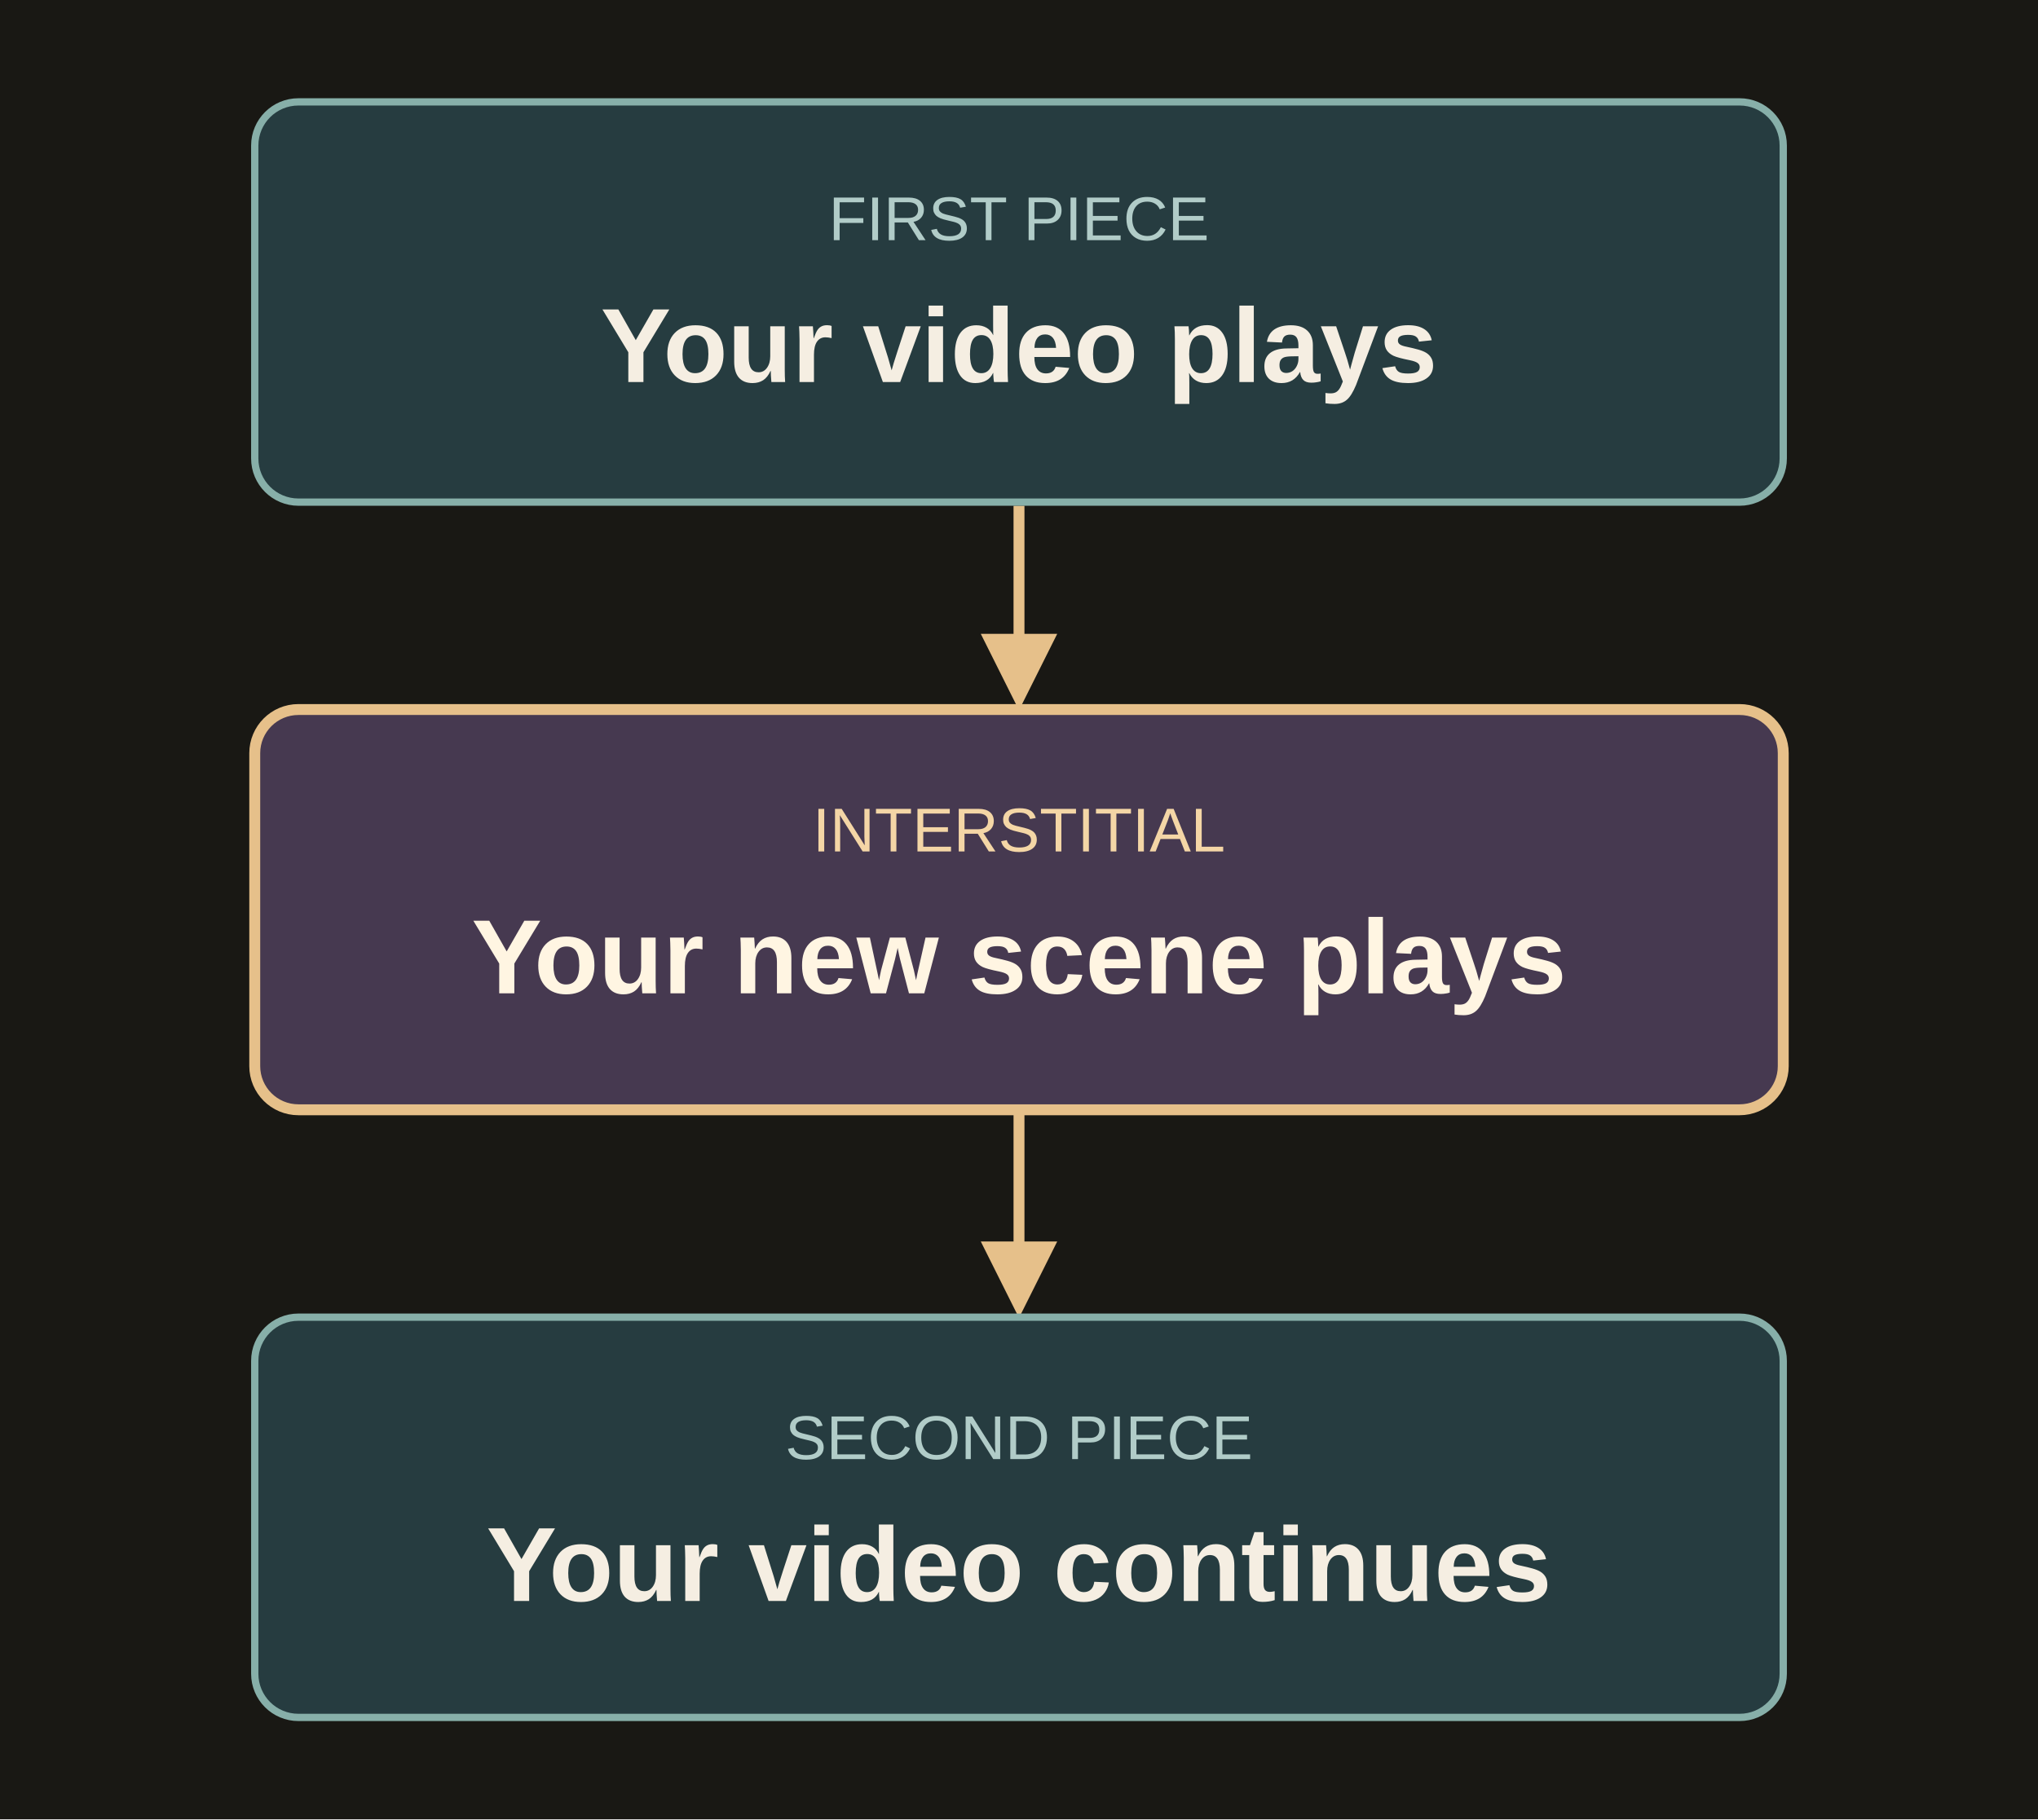
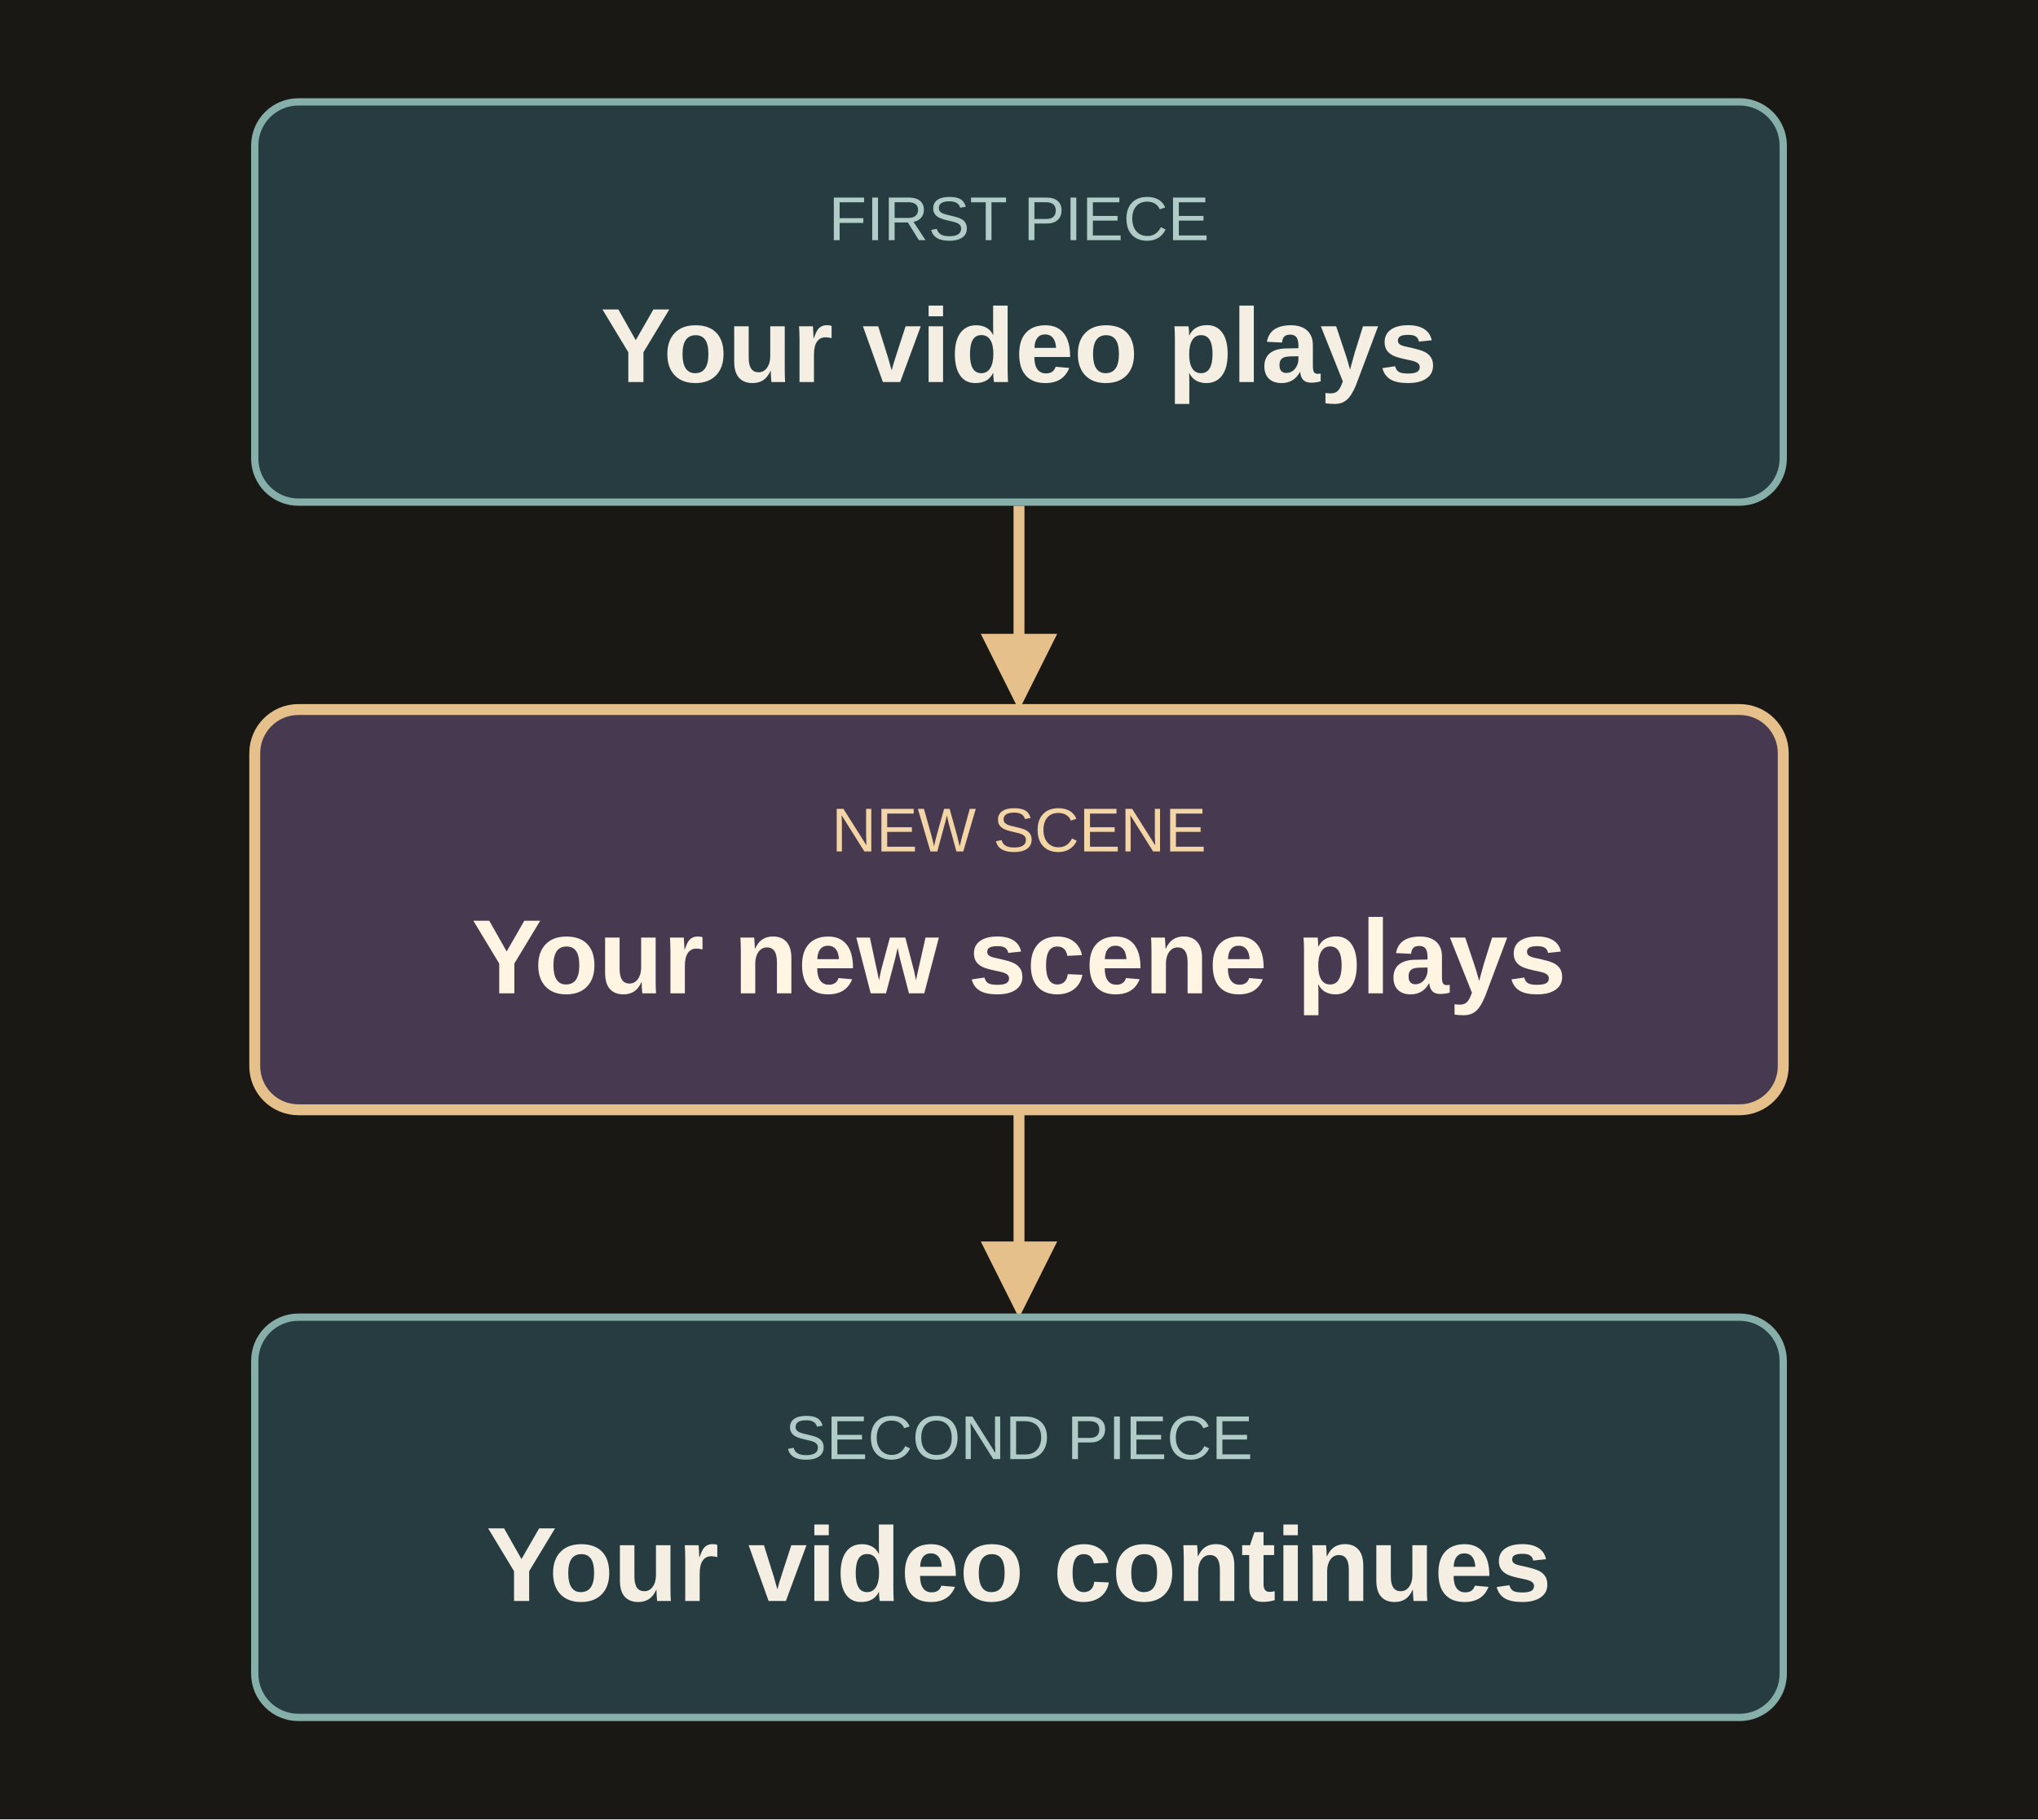
<svg xmlns="http://www.w3.org/2000/svg" width="560" height="500" viewBox="0 0 560 500">
  <rect width="560" height="500" fill="#191814" />
  <defs>
    <marker id="arrow" viewBox="0 0 10 10" refX="8" refY="5" markerWidth="7" markerHeight="7" orient="auto">
      <path d="M0 0 10 5 0 10" fill="#e6c08a" />
    </marker>
  </defs>
  <g stroke="#e6c08a" stroke-width="3" marker-end="url(#arrow)">
    <path d="M280 139v52" />
    <path d="M280 306v52" />
  </g>
  <g font-family="Arial, sans-serif" text-anchor="middle">
    <rect x="70" y="28" width="420" height="110" rx="12" fill="#263c40" stroke="#87afa9" stroke-width="2" />
    <text x="280" y="66" font-size="17" fill="#b1ccc8">FIRST PIECE</text>
    <text x="280" y="105" font-size="29" font-weight="700" fill="#f5eee2">Your video plays</text>
    <rect x="70" y="195" width="420" height="110" rx="12" fill="#463950" stroke="#e6c08a" stroke-width="3" />
-     <text x="280" y="234" font-size="17" fill="#f4d6a6">INTERSTITIAL</text>
+     <text x="280" y="234" font-size="17" fill="#f4d6a6">NEW SCENE</text>
    <text x="280" y="273" font-size="29" font-weight="700" fill="#fff5e2">Your new scene plays</text>
    <rect x="70" y="362" width="420" height="110" rx="12" fill="#263c40" stroke="#87afa9" stroke-width="2" />
    <text x="280" y="401" font-size="17" fill="#b1ccc8">SECOND PIECE</text>
    <text x="280" y="440" font-size="29" font-weight="700" fill="#f5eee2">Your video continues</text>
  </g>
</svg>
